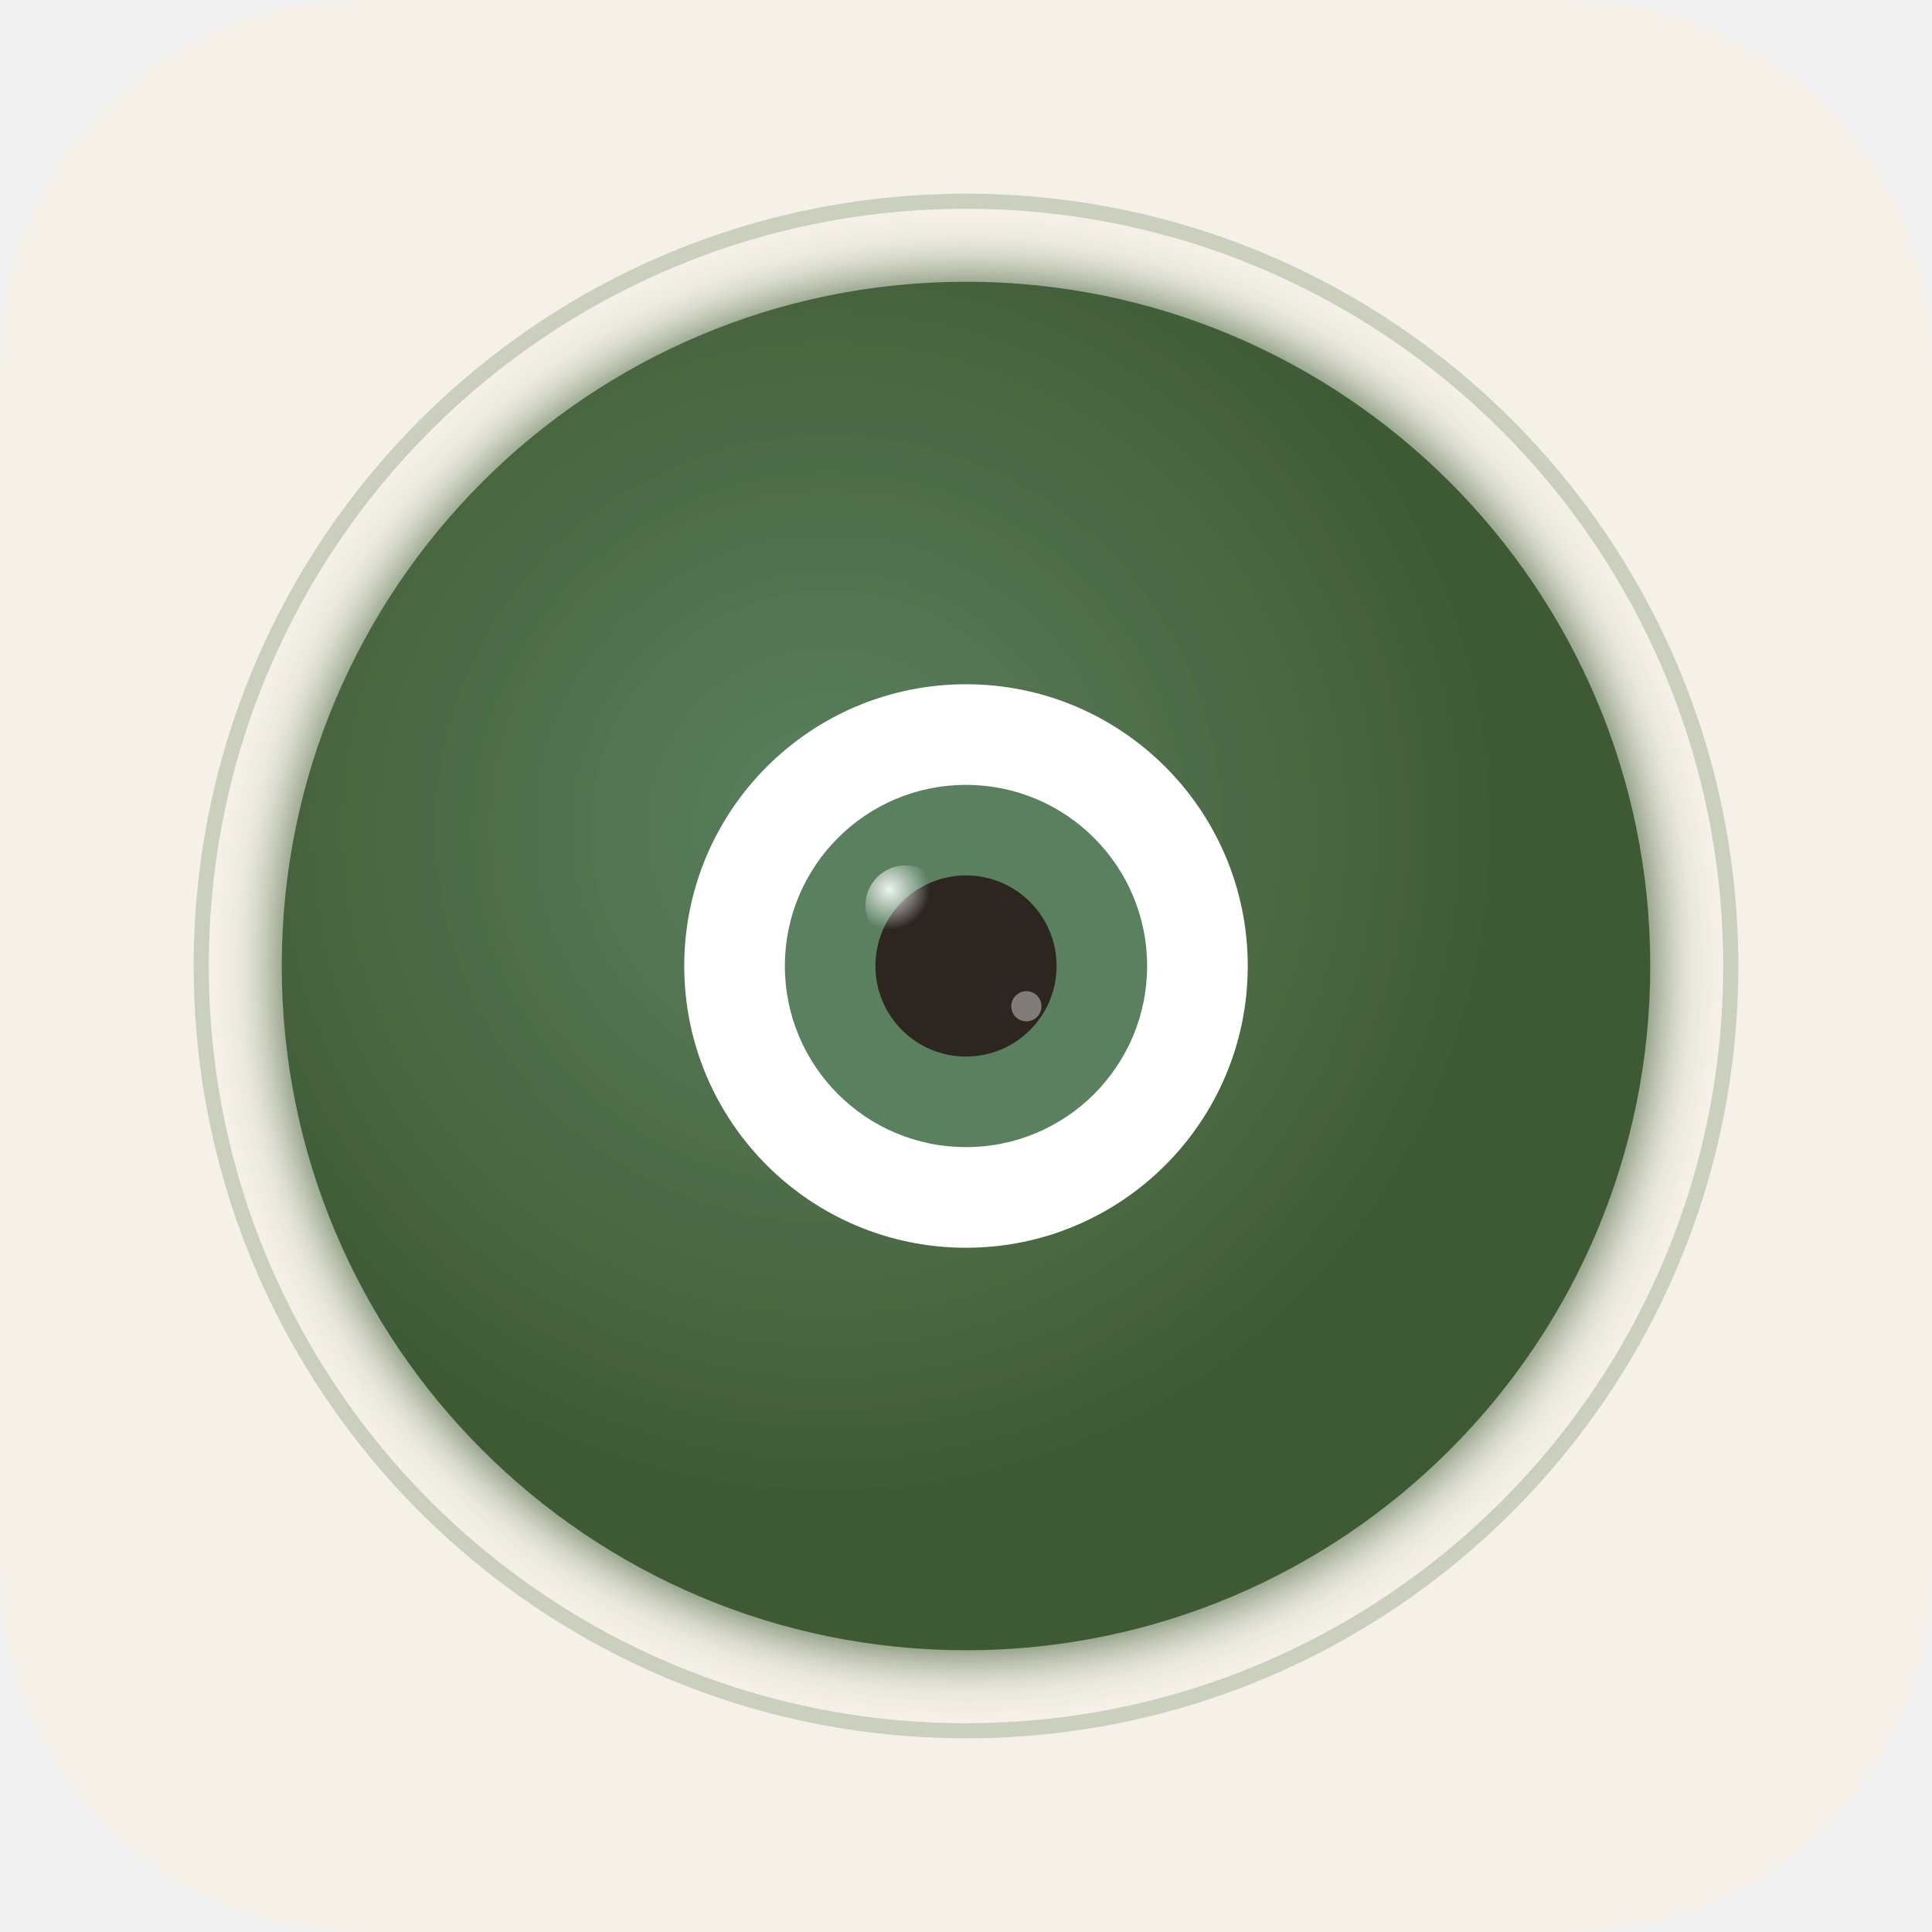
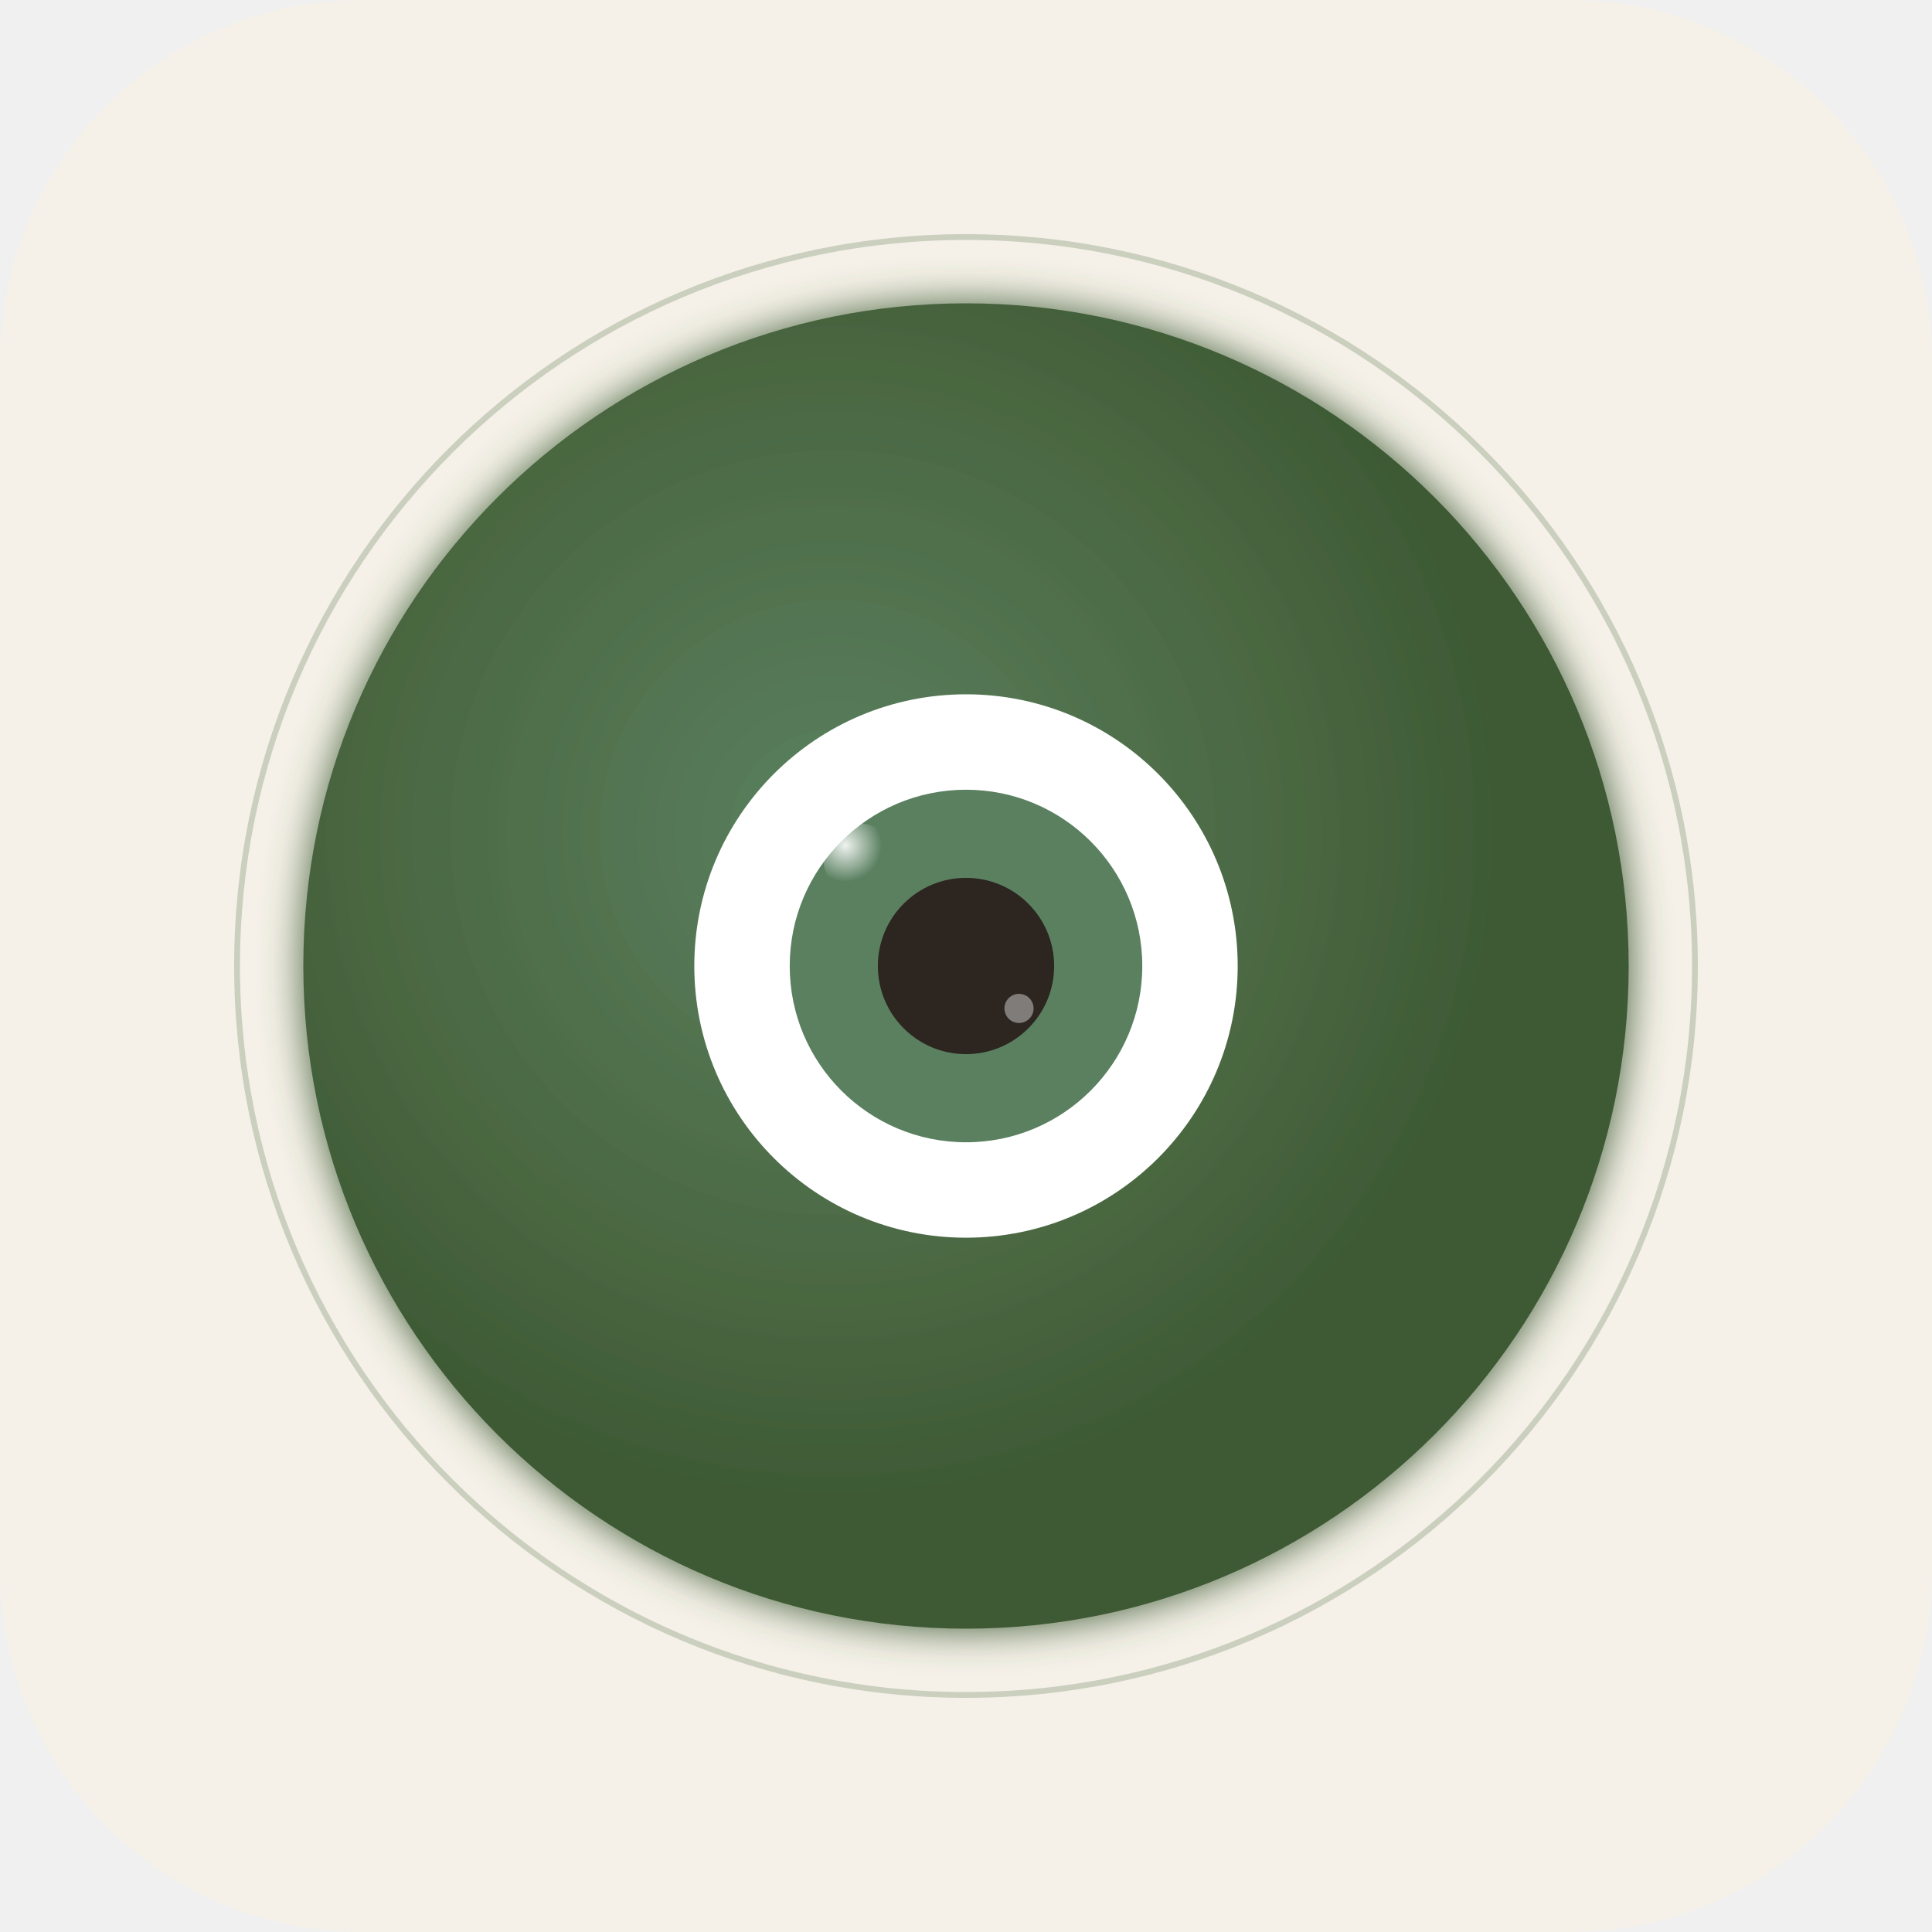
<svg xmlns="http://www.w3.org/2000/svg" viewBox="0 0 192 192" width="192" height="192">
  <defs>
    <radialGradient id="stoneGrad192" cx="40%" cy="40%">
      <stop offset="0%" stop-color="#5a8060" />
      <stop offset="70%" stop-color="#4a6741" />
      <stop offset="100%" stop-color="#3d5a35" />
    </radialGradient>
-     <filter id="glowFilter192" x="-50%" y="-50%" width="200%" height="200%">
-       <feGaussianBlur stdDeviation="3" result="blur" />
-       <feComposite in="SourceGraphic" in2="blur" operator="over" />
-     </filter>
    <radialGradient id="catchlightGrad192" cx="30%" cy="30%">
      <stop offset="0%" stop-color="white" stop-opacity="0.9" />
      <stop offset="100%" stop-color="white" stop-opacity="0" />
    </radialGradient>
+     <filter id="glowFilter192" x="-50%" y="-50%" width="200%" height="200%">
+       <feGaussianBlur stdDeviation="2" result="blur" />
+       <feComposite in="SourceGraphic" in2="blur" operator="over" />
+     </filter>
  </defs>
  <rect width="192" height="192" rx="36" fill="#F5F1E8" />
-   <circle cx="96" cy="96" r="76" fill="none" stroke="#4a6741" stroke-width="1.5" opacity="0.25" />
-   <circle cx="96" cy="96" r="68" fill="url(#stoneGrad192)" filter="url(#glowFilter192)" />
-   <circle cx="96" cy="96" r="28" fill="white" />
-   <circle cx="96" cy="96" r="18" fill="#5a8060" />
-   <circle cx="96" cy="96" r="9" fill="#2c2520" />
-   <circle cx="90" cy="90" r="4" fill="url(#catchlightGrad192)" />
-   <circle cx="102" cy="100" r="1.5" fill="white" opacity="0.4" />
+   <circle cx="96" cy="96" r="72.442" fill="none" stroke="#4a6741" stroke-width="0.576" opacity="0.25" />
+   <circle cx="96" cy="96" r="65.856" fill="url(#stoneGrad192)" filter="url(#glowFilter192)" />
+   <circle cx="96" cy="96" r="27.001" fill="white" />
+   <circle cx="96" cy="96" r="17.518" fill="#5a8060" />
+   <circle cx="96" cy="96" r="8.759" fill="#2c2520" />
+   <circle cx="85.463" cy="85.463" r="3.622" fill="url(#catchlightGrad192)" />
+   <circle cx="101.268" cy="100.215" r="1.449" fill="white" opacity="0.4" />
</svg>
